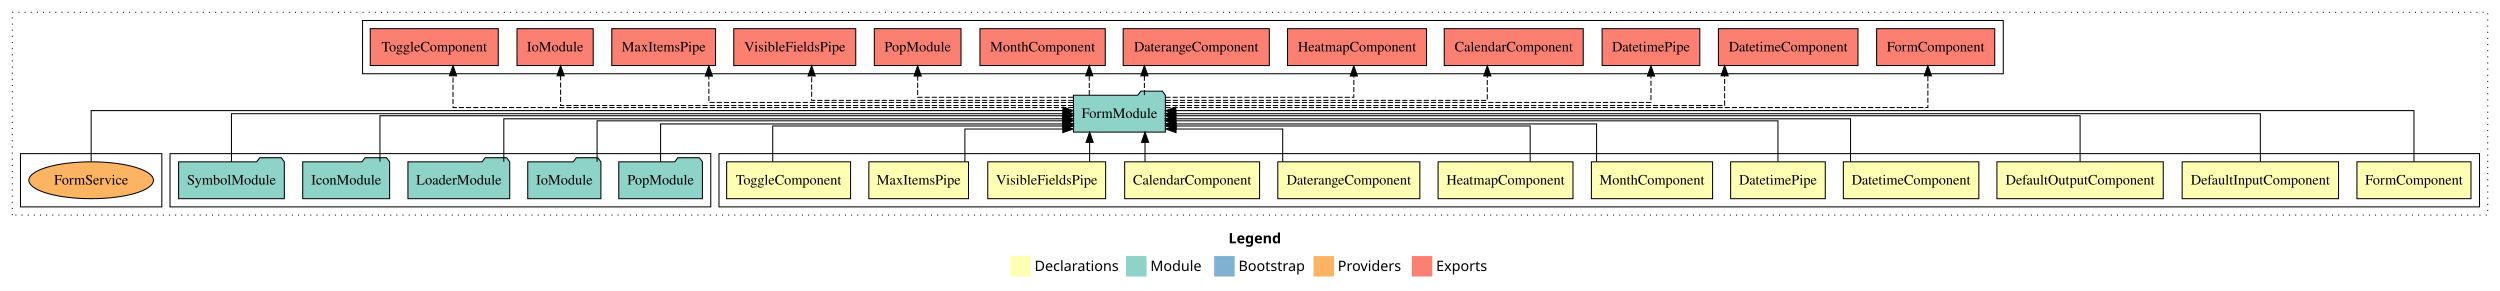
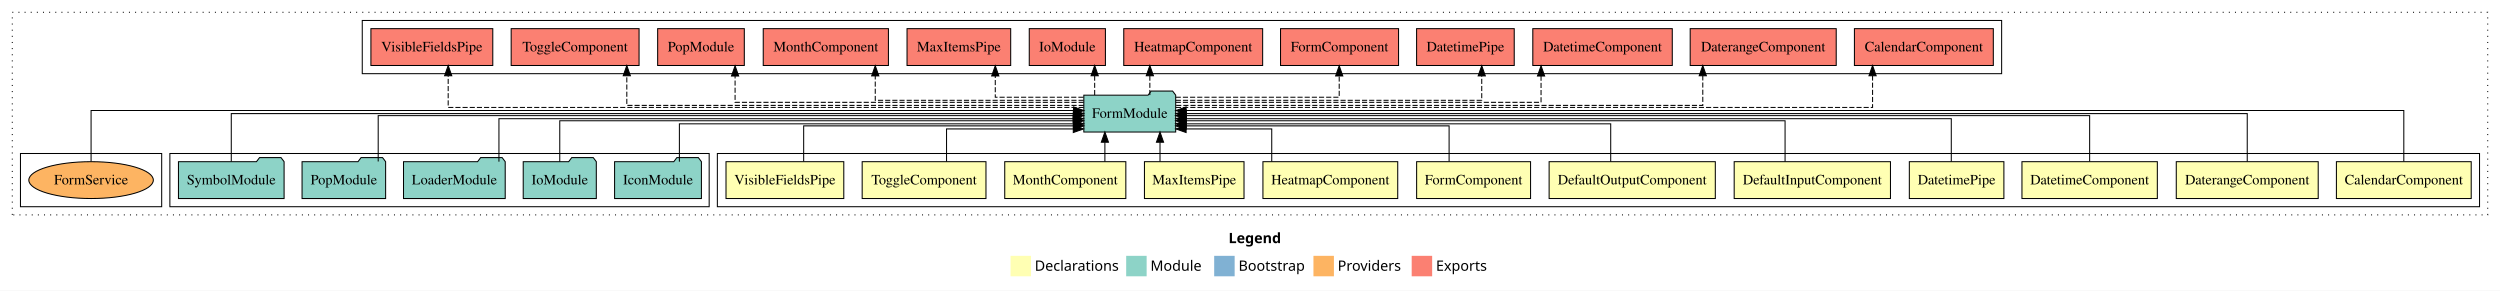
- <svg xmlns="http://www.w3.org/2000/svg" width="2441pt" height="284pt" viewBox="0.00 0.00 2441.00 284.00">
+ <svg xmlns="http://www.w3.org/2000/svg" width="2443pt" height="284pt" viewBox="0.00 0.00 2443.00 284.00">
  <g id="graph0" class="graph" transform="scale(1 1) rotate(0) translate(4 280)">
-     <polygon fill="#ffffff" stroke="transparent" points="-4,4 -4,-280 2437,-280 2437,4 -4,4" />
-     <text text-anchor="start" x="1195.509" y="-42.4" font-family="sans-serif" font-weight="bold" font-size="14.00" fill="#000000">Legend</text>
-     <polygon fill="#ffffb3" stroke="transparent" points="982.5,-10 982.5,-30 1002.5,-30 1002.5,-10 982.5,-10" />
-     <text text-anchor="start" x="1006.129" y="-15.4" font-family="sans-serif" font-size="14.00" fill="#000000">  Declarations</text>
-     <polygon fill="#8dd3c7" stroke="transparent" points="1095.5,-10 1095.5,-30 1115.5,-30 1115.5,-10 1095.5,-10" />
-     <text text-anchor="start" x="1119.225" y="-15.4" font-family="sans-serif" font-size="14.00" fill="#000000">  Module</text>
-     <polygon fill="#80b1d3" stroke="transparent" points="1181.5,-10 1181.5,-30 1201.5,-30 1201.5,-10 1181.5,-10" />
-     <text text-anchor="start" x="1205.281" y="-15.4" font-family="sans-serif" font-size="14.00" fill="#000000">  Bootstrap</text>
-     <polygon fill="#fdb462" stroke="transparent" points="1278.5,-10 1278.5,-30 1298.5,-30 1298.5,-10 1278.5,-10" />
-     <text text-anchor="start" x="1302.173" y="-15.4" font-family="sans-serif" font-size="14.00" fill="#000000">  Providers</text>
-     <polygon fill="#fb8072" stroke="transparent" points="1374.5,-10 1374.5,-30 1394.5,-30 1394.5,-10 1374.5,-10" />
-     <text text-anchor="start" x="1398.226" y="-15.4" font-family="sans-serif" font-size="14.00" fill="#000000">  Exports</text>
+     <polygon fill="#ffffff" stroke="transparent" points="-4,4 -4,-280 2439,-280 2439,4 -4,4" />
+     <text text-anchor="start" x="1196.509" y="-42.4" font-family="sans-serif" font-weight="bold" font-size="14.00" fill="#000000">Legend</text>
+     <polygon fill="#ffffb3" stroke="transparent" points="983.5,-10 983.5,-30 1003.5,-30 1003.5,-10 983.5,-10" />
+     <text text-anchor="start" x="1007.129" y="-15.4" font-family="sans-serif" font-size="14.00" fill="#000000">  Declarations</text>
+     <polygon fill="#8dd3c7" stroke="transparent" points="1096.5,-10 1096.5,-30 1116.5,-30 1116.5,-10 1096.5,-10" />
+     <text text-anchor="start" x="1120.225" y="-15.4" font-family="sans-serif" font-size="14.00" fill="#000000">  Module</text>
+     <polygon fill="#80b1d3" stroke="transparent" points="1182.5,-10 1182.5,-30 1202.5,-30 1202.5,-10 1182.5,-10" />
+     <text text-anchor="start" x="1206.281" y="-15.4" font-family="sans-serif" font-size="14.00" fill="#000000">  Bootstrap</text>
+     <polygon fill="#fdb462" stroke="transparent" points="1279.5,-10 1279.5,-30 1299.5,-30 1299.5,-10 1279.5,-10" />
+     <text text-anchor="start" x="1303.173" y="-15.4" font-family="sans-serif" font-size="14.00" fill="#000000">  Providers</text>
+     <polygon fill="#fb8072" stroke="transparent" points="1375.5,-10 1375.5,-30 1395.5,-30 1395.5,-10 1375.5,-10" />
+     <text text-anchor="start" x="1399.226" y="-15.4" font-family="sans-serif" font-size="14.00" fill="#000000">  Exports</text>
    <g id="clust1" class="cluster">
-       <polygon fill="none" stroke="#000000" stroke-dasharray="1,5" points="8,-70 8,-268 2425,-268 2425,-70 8,-70" />
+       <polygon fill="none" stroke="#000000" stroke-dasharray="1,5" points="8,-70 8,-268 2427,-268 2427,-70 8,-70" />
    </g>
    <g id="clust2" class="cluster">
-       <polygon fill="none" stroke="#000000" points="698,-78 698,-130 2417,-130 2417,-78 698,-78" />
+       <polygon fill="none" stroke="#000000" points="697,-78 697,-130 2419,-130 2419,-78 697,-78" />
    </g>
    <g id="clust15" class="cluster">
-       <polygon fill="none" stroke="#000000" points="162,-78 162,-130 690,-130 690,-78 162,-78" />
+       <polygon fill="none" stroke="#000000" points="162,-78 162,-130 689,-130 689,-78 162,-78" />
    </g>
    <g id="clust16" class="cluster">
      <polygon fill="none" stroke="#000000" points="350,-208 350,-260 1952,-260 1952,-208 350,-208" />
    </g>
    <g id="clust18" class="cluster">
      <polygon fill="none" stroke="#000000" points="16,-78 16,-130 154,-130 154,-78 16,-78" />
    </g>
    <g id="node1" class="node">
-       <polygon fill="#ffffb3" stroke="#000000" points="2408.667,-122 2297.333,-122 2297.333,-86 2408.667,-86 2408.667,-122" />
-       <text text-anchor="middle" x="2353" y="-99.8" font-family="Times,serif" font-size="14.00" fill="#000000">FormComponent</text>
+       <polygon fill="#ffffb3" stroke="#000000" points="2410.864,-122 2279.136,-122 2279.136,-86 2410.864,-86 2410.864,-122" />
+       <text text-anchor="middle" x="2345" y="-99.8" font-family="Times,serif" font-size="14.00" fill="#000000">CalendarComponent</text>
    </g>
    <g id="node13" class="node">
-       <polygon fill="#8dd3c7" stroke="#000000" points="1133.884,-187 1130.884,-191 1109.884,-191 1106.884,-187 1044.116,-187 1044.116,-151 1133.884,-151 1133.884,-187" />
-       <text text-anchor="middle" x="1089" y="-164.8" font-family="Times,serif" font-size="14.00" fill="#000000">FormModule</text>
+       <polygon fill="#8dd3c7" stroke="#000000" points="1144.884,-187 1141.884,-191 1120.884,-191 1117.884,-187 1055.116,-187 1055.116,-151 1144.884,-151 1144.884,-187" />
+       <text text-anchor="middle" x="1100" y="-164.8" font-family="Times,serif" font-size="14.00" fill="#000000">FormModule</text>
    </g>
    <g id="edge1" class="edge">
-       <path fill="none" stroke="#000000" d="M2353,-122.223C2353,-142.365 2353,-172 2353,-172 2353,-172 1143.986,-172 1143.986,-172" />
-       <polygon fill="#000000" stroke="#000000" points="1143.986,-168.5 1133.986,-172 1143.986,-175.5 1143.986,-168.5" />
+       <path fill="none" stroke="#000000" d="M2345,-122.223C2345,-142.365 2345,-172 2345,-172 2345,-172 1155.046,-172 1155.046,-172" />
+       <polygon fill="#000000" stroke="#000000" points="1155.046,-168.5 1145.046,-172 1155.046,-175.5 1155.046,-168.5" />
    </g>
    <g id="node2" class="node">
-       <polygon fill="#ffffb3" stroke="#000000" points="2279.361,-122 2126.639,-122 2126.639,-86 2279.361,-86 2279.361,-122" />
-       <text text-anchor="middle" x="2203" y="-99.8" font-family="Times,serif" font-size="14.00" fill="#000000">DefaultInputComponent</text>
+       <polygon fill="#ffffb3" stroke="#000000" points="2261.349,-122 2122.651,-122 2122.651,-86 2261.349,-86 2261.349,-122" />
+       <text text-anchor="middle" x="2192" y="-99.8" font-family="Times,serif" font-size="14.00" fill="#000000">DaterangeComponent</text>
    </g>
    <g id="edge2" class="edge">
-       <path fill="none" stroke="#000000" d="M2203,-122.106C2203,-141.339 2203,-169 2203,-169 2203,-169 1144.05,-169 1144.05,-169" />
-       <polygon fill="#000000" stroke="#000000" points="1144.05,-165.5 1134.05,-169 1144.05,-172.5 1144.05,-165.5" />
+       <path fill="none" stroke="#000000" d="M2192,-122.106C2192,-141.339 2192,-169 2192,-169 2192,-169 1155.187,-169 1155.187,-169" />
+       <polygon fill="#000000" stroke="#000000" points="1155.187,-165.5 1145.187,-169 1155.187,-172.5 1155.187,-165.5" />
    </g>
    <g id="node3" class="node">
-       <polygon fill="#ffffb3" stroke="#000000" points="2108.198,-122 1945.802,-122 1945.802,-86 2108.198,-86 2108.198,-122" />
-       <text text-anchor="middle" x="2027" y="-99.8" font-family="Times,serif" font-size="14.00" fill="#000000">DefaultOutputComponent</text>
+       <polygon fill="#ffffb3" stroke="#000000" points="2104.146,-122 1971.854,-122 1971.854,-86 2104.146,-86 2104.146,-122" />
+       <text text-anchor="middle" x="2038" y="-99.8" font-family="Times,serif" font-size="14.00" fill="#000000">DatetimeComponent</text>
    </g>
    <g id="edge3" class="edge">
-       <path fill="none" stroke="#000000" d="M2027,-122.222C2027,-140.828 2027,-167 2027,-167 2027,-167 1143.926,-167 1143.926,-167" />
-       <polygon fill="#000000" stroke="#000000" points="1143.926,-163.5 1133.926,-167 1143.926,-170.5 1143.926,-163.5" />
+       <path fill="none" stroke="#000000" d="M2038,-122.222C2038,-140.828 2038,-167 2038,-167 2038,-167 1154.926,-167 1154.926,-167" />
+       <polygon fill="#000000" stroke="#000000" points="1154.926,-163.5 1144.926,-167 1154.926,-170.5 1154.926,-163.5" />
    </g>
    <g id="node4" class="node">
-       <polygon fill="#ffffb3" stroke="#000000" points="1928.146,-122 1795.854,-122 1795.854,-86 1928.146,-86 1928.146,-122" />
-       <text text-anchor="middle" x="1862" y="-99.8" font-family="Times,serif" font-size="14.00" fill="#000000">DatetimeComponent</text>
+       <polygon fill="#ffffb3" stroke="#000000" points="1954.201,-122 1861.799,-122 1861.799,-86 1954.201,-86 1954.201,-122" />
+       <text text-anchor="middle" x="1908" y="-99.8" font-family="Times,serif" font-size="14.00" fill="#000000">DatetimePipe</text>
    </g>
    <g id="edge4" class="edge">
-       <path fill="none" stroke="#000000" d="M1802.875,-122.002C1802.875,-139.675 1802.875,-164 1802.875,-164 1802.875,-164 1143.927,-164 1143.927,-164" />
-       <polygon fill="#000000" stroke="#000000" points="1143.927,-160.5 1133.927,-164 1143.927,-167.5 1143.927,-160.5" />
+       <path fill="none" stroke="#000000" d="M1902.791,-122.002C1902.791,-139.675 1902.791,-164 1902.791,-164 1902.791,-164 1155.171,-164 1155.171,-164" />
+       <polygon fill="#000000" stroke="#000000" points="1155.171,-160.5 1145.171,-164 1155.171,-167.5 1155.171,-160.5" />
    </g>
    <g id="node5" class="node">
-       <polygon fill="#ffffb3" stroke="#000000" points="1778.201,-122 1685.799,-122 1685.799,-86 1778.201,-86 1778.201,-122" />
-       <text text-anchor="middle" x="1732" y="-99.8" font-family="Times,serif" font-size="14.00" fill="#000000">DatetimePipe</text>
+       <polygon fill="#ffffb3" stroke="#000000" points="1843.361,-122 1690.639,-122 1690.639,-86 1843.361,-86 1843.361,-122" />
+       <text text-anchor="middle" x="1767" y="-99.8" font-family="Times,serif" font-size="14.00" fill="#000000">DefaultInputComponent</text>
    </g>
    <g id="edge5" class="edge">
-       <path fill="none" stroke="#000000" d="M1732,-122.034C1732,-139.06 1732,-162 1732,-162 1732,-162 1143.959,-162 1143.959,-162" />
-       <polygon fill="#000000" stroke="#000000" points="1143.959,-158.5 1133.959,-162 1143.959,-165.5 1143.959,-158.5" />
+       <path fill="none" stroke="#000000" d="M1740.372,-122.034C1740.372,-139.06 1740.372,-162 1740.372,-162 1740.372,-162 1155.03,-162 1155.03,-162" />
+       <polygon fill="#000000" stroke="#000000" points="1155.03,-158.5 1145.03,-162 1155.03,-165.5 1155.03,-158.5" />
    </g>
    <g id="node6" class="node">
-       <polygon fill="#ffffb3" stroke="#000000" points="1668.168,-122 1549.832,-122 1549.832,-86 1668.168,-86 1668.168,-122" />
-       <text text-anchor="middle" x="1609" y="-99.8" font-family="Times,serif" font-size="14.00" fill="#000000">MonthComponent</text>
+       <polygon fill="#ffffb3" stroke="#000000" points="1672.198,-122 1509.802,-122 1509.802,-86 1672.198,-86 1672.198,-122" />
+       <text text-anchor="middle" x="1591" y="-99.8" font-family="Times,serif" font-size="14.00" fill="#000000">DefaultOutputComponent</text>
    </g>
    <g id="edge6" class="edge">
-       <path fill="none" stroke="#000000" d="M1554.908,-122.009C1554.908,-138.049 1554.908,-159 1554.908,-159 1554.908,-159 1144.097,-159 1144.097,-159" />
-       <polygon fill="#000000" stroke="#000000" points="1144.097,-155.5 1134.097,-159 1144.097,-162.5 1144.097,-155.5" />
+       <path fill="none" stroke="#000000" d="M1569.987,-122.009C1569.987,-138.049 1569.987,-159 1569.987,-159 1569.987,-159 1155.064,-159 1155.064,-159" />
+       <polygon fill="#000000" stroke="#000000" points="1155.064,-155.5 1145.064,-159 1155.064,-162.5 1155.064,-155.5" />
    </g>
    <g id="node7" class="node">
-       <polygon fill="#ffffb3" stroke="#000000" points="1531.864,-122 1400.136,-122 1400.136,-86 1531.864,-86 1531.864,-122" />
-       <text text-anchor="middle" x="1466" y="-99.8" font-family="Times,serif" font-size="14.00" fill="#000000">HeatmapComponent</text>
+       <polygon fill="#ffffb3" stroke="#000000" points="1491.667,-122 1380.333,-122 1380.333,-86 1491.667,-86 1491.667,-122" />
+       <text text-anchor="middle" x="1436" y="-99.8" font-family="Times,serif" font-size="14.00" fill="#000000">FormComponent</text>
    </g>
    <g id="edge7" class="edge">
-       <path fill="none" stroke="#000000" d="M1490.061,-122.24C1490.061,-137.571 1490.061,-157 1490.061,-157 1490.061,-157 1144.227,-157 1144.227,-157" />
-       <polygon fill="#000000" stroke="#000000" points="1144.227,-153.5 1134.227,-157 1144.227,-160.5 1144.227,-153.5" />
+       <path fill="none" stroke="#000000" d="M1412.061,-122.24C1412.061,-137.571 1412.061,-157 1412.061,-157 1412.061,-157 1155.043,-157 1155.043,-157" />
+       <polygon fill="#000000" stroke="#000000" points="1155.043,-153.5 1145.043,-157 1155.043,-160.5 1155.043,-153.5" />
    </g>
    <g id="node8" class="node">
-       <polygon fill="#ffffb3" stroke="#000000" points="1382.349,-122 1243.651,-122 1243.651,-86 1382.349,-86 1382.349,-122" />
-       <text text-anchor="middle" x="1313" y="-99.8" font-family="Times,serif" font-size="14.00" fill="#000000">DaterangeComponent</text>
+       <polygon fill="#ffffb3" stroke="#000000" points="1361.864,-122 1230.136,-122 1230.136,-86 1361.864,-86 1361.864,-122" />
+       <text text-anchor="middle" x="1296" y="-99.8" font-family="Times,serif" font-size="14.00" fill="#000000">HeatmapComponent</text>
    </g>
    <g id="edge8" class="edge">
-       <path fill="none" stroke="#000000" d="M1248.447,-122.051C1248.447,-136.373 1248.447,-154 1248.447,-154 1248.447,-154 1144.265,-154 1144.265,-154" />
-       <polygon fill="#000000" stroke="#000000" points="1144.265,-150.5 1134.265,-154 1144.264,-157.5 1144.265,-150.5" />
+       <path fill="none" stroke="#000000" d="M1238.743,-122.051C1238.743,-136.373 1238.743,-154 1238.743,-154 1238.743,-154 1155.046,-154 1155.046,-154" />
+       <polygon fill="#000000" stroke="#000000" points="1155.046,-150.5 1145.046,-154 1155.046,-157.5 1155.046,-150.5" />
    </g>
    <g id="node9" class="node">
-       <polygon fill="#ffffb3" stroke="#000000" points="1225.864,-122 1094.136,-122 1094.136,-86 1225.864,-86 1225.864,-122" />
-       <text text-anchor="middle" x="1160" y="-99.8" font-family="Times,serif" font-size="14.00" fill="#000000">CalendarComponent</text>
+       <polygon fill="#ffffb3" stroke="#000000" points="1211.649,-122 1114.351,-122 1114.351,-86 1211.649,-86 1211.649,-122" />
+       <text text-anchor="middle" x="1163" y="-99.8" font-family="Times,serif" font-size="14.00" fill="#000000">MaxItemsPipe</text>
    </g>
    <g id="edge9" class="edge">
-       <path fill="none" stroke="#000000" d="M1114.005,-122.106C1114.005,-122.106 1114.005,-140.991 1114.005,-140.991" />
-       <polygon fill="#000000" stroke="#000000" points="1110.505,-140.991 1114.005,-150.991 1117.505,-140.991 1110.505,-140.991" />
+       <path fill="none" stroke="#000000" d="M1129.559,-122.106C1129.559,-122.106 1129.559,-140.991 1129.559,-140.991" />
+       <polygon fill="#000000" stroke="#000000" points="1126.059,-140.991 1129.559,-150.991 1133.059,-140.991 1126.059,-140.991" />
    </g>
    <g id="node10" class="node">
-       <polygon fill="#ffffb3" stroke="#000000" points="1075.549,-122 960.451,-122 960.451,-86 1075.549,-86 1075.549,-122" />
-       <text text-anchor="middle" x="1018" y="-99.8" font-family="Times,serif" font-size="14.00" fill="#000000">VisibleFieldsPipe</text>
+       <polygon fill="#ffffb3" stroke="#000000" points="1096.168,-122 977.832,-122 977.832,-86 1096.168,-86 1096.168,-122" />
+       <text text-anchor="middle" x="1037" y="-99.8" font-family="Times,serif" font-size="14.00" fill="#000000">MonthComponent</text>
    </g>
    <g id="edge10" class="edge">
-       <path fill="none" stroke="#000000" d="M1059.916,-122.106C1059.916,-122.106 1059.916,-140.991 1059.916,-140.991" />
-       <polygon fill="#000000" stroke="#000000" points="1056.416,-140.991 1059.916,-150.991 1063.416,-140.991 1056.416,-140.991" />
+       <path fill="none" stroke="#000000" d="M1075.696,-122.106C1075.696,-122.106 1075.696,-140.991 1075.696,-140.991" />
+       <polygon fill="#000000" stroke="#000000" points="1072.196,-140.991 1075.696,-150.991 1079.196,-140.991 1072.196,-140.991" />
    </g>
    <g id="node11" class="node">
-       <polygon fill="#ffffb3" stroke="#000000" points="941.649,-122 844.351,-122 844.351,-86 941.649,-86 941.649,-122" />
-       <text text-anchor="middle" x="893" y="-99.8" font-family="Times,serif" font-size="14.00" fill="#000000">MaxItemsPipe</text>
+       <polygon fill="#ffffb3" stroke="#000000" points="959.49,-122 838.51,-122 838.51,-86 959.49,-86 959.49,-122" />
+       <text text-anchor="middle" x="899" y="-99.8" font-family="Times,serif" font-size="14.00" fill="#000000">ToggleComponent</text>
    </g>
    <g id="edge11" class="edge">
-       <path fill="none" stroke="#000000" d="M938.12,-122.051C938.12,-136.373 938.12,-154 938.12,-154 938.12,-154 1033.731,-154 1033.731,-154" />
-       <polygon fill="#000000" stroke="#000000" points="1033.731,-157.5 1043.731,-154 1033.731,-150.5 1033.731,-157.5" />
+       <path fill="none" stroke="#000000" d="M920.961,-122.051C920.961,-136.373 920.961,-154 920.961,-154 920.961,-154 1044.821,-154 1044.821,-154" />
+       <polygon fill="#000000" stroke="#000000" points="1044.821,-157.5 1054.821,-154 1044.821,-150.5 1044.821,-157.5" />
    </g>
    <g id="node12" class="node">
-       <polygon fill="#ffffb3" stroke="#000000" points="826.49,-122 705.51,-122 705.51,-86 826.49,-86 826.49,-122" />
-       <text text-anchor="middle" x="766" y="-99.8" font-family="Times,serif" font-size="14.00" fill="#000000">ToggleComponent</text>
+       <polygon fill="#ffffb3" stroke="#000000" points="820.549,-122 705.451,-122 705.451,-86 820.549,-86 820.549,-122" />
+       <text text-anchor="middle" x="763" y="-99.8" font-family="Times,serif" font-size="14.00" fill="#000000">VisibleFieldsPipe</text>
    </g>
    <g id="edge12" class="edge">
-       <path fill="none" stroke="#000000" d="M750.482,-122.24C750.482,-137.571 750.482,-157 750.482,-157 750.482,-157 1034.047,-157 1034.047,-157" />
-       <polygon fill="#000000" stroke="#000000" points="1034.047,-160.5 1044.047,-157 1034.047,-153.5 1034.047,-160.5" />
+       <path fill="none" stroke="#000000" d="M781.345,-122.24C781.345,-137.571 781.345,-157 781.345,-157 781.345,-157 1045.02,-157 1045.02,-157" />
+       <polygon fill="#000000" stroke="#000000" points="1045.02,-160.5 1055.02,-157 1045.02,-153.5 1045.02,-160.5" />
    </g>
    <g id="node19" class="node">
-       <polygon fill="#fb8072" stroke="#000000" points="1943.666,-252 1828.334,-252 1828.334,-216 1943.666,-216 1943.666,-252" />
-       <text text-anchor="middle" x="1886" y="-229.8" font-family="Times,serif" font-size="14.00" fill="#000000">FormComponent </text>
+       <polygon fill="#fb8072" stroke="#000000" points="1943.864,-252 1808.136,-252 1808.136,-216 1943.864,-216 1943.864,-252" />
+       <text text-anchor="middle" x="1876" y="-229.8" font-family="Times,serif" font-size="14.00" fill="#000000">CalendarComponent </text>
    </g>
    <g id="edge18" class="edge">
-       <path fill="none" stroke="#000000" stroke-dasharray="5,2" d="M1133.988,-175C1301.347,-175 1878.37,-175 1878.37,-175 1878.37,-175 1878.37,-205.977 1878.37,-205.977" />
-       <polygon fill="#000000" stroke="#000000" points="1874.87,-205.977 1878.37,-215.977 1881.87,-205.977 1874.87,-205.977" />
+       <path fill="none" stroke="#000000" stroke-dasharray="5,2" d="M1145.132,-175C1303.717,-175 1825.874,-175 1825.874,-175 1825.874,-175 1825.874,-205.977 1825.874,-205.977" />
+       <polygon fill="#000000" stroke="#000000" points="1822.374,-205.977 1825.874,-215.977 1829.374,-205.977 1822.374,-205.977" />
    </g>
    <g id="node20" class="node">
-       <polygon fill="#fb8072" stroke="#000000" points="1810.145,-252 1673.855,-252 1673.855,-216 1810.145,-216 1810.145,-252" />
-       <text text-anchor="middle" x="1742" y="-229.8" font-family="Times,serif" font-size="14.00" fill="#000000">DatetimeComponent </text>
+       <polygon fill="#fb8072" stroke="#000000" points="1790.349,-252 1647.651,-252 1647.651,-216 1790.349,-216 1790.349,-252" />
+       <text text-anchor="middle" x="1719" y="-229.8" font-family="Times,serif" font-size="14.00" fill="#000000">DaterangeComponent </text>
    </g>
    <g id="edge19" class="edge">
-       <path fill="none" stroke="#000000" stroke-dasharray="5,2" d="M1133.9,-177C1271.798,-177 1679.914,-177 1679.914,-177 1679.914,-177 1679.914,-205.965 1679.914,-205.965" />
-       <polygon fill="#000000" stroke="#000000" points="1676.414,-205.965 1679.914,-215.965 1683.414,-205.965 1676.414,-205.965" />
+       <path fill="none" stroke="#000000" stroke-dasharray="5,2" d="M1145.35,-177C1278.658,-177 1659.962,-177 1659.962,-177 1659.962,-177 1659.962,-205.965 1659.962,-205.965" />
+       <polygon fill="#000000" stroke="#000000" points="1656.462,-205.965 1659.962,-215.965 1663.462,-205.965 1656.462,-205.965" />
    </g>
    <g id="node21" class="node">
-       <polygon fill="#fb8072" stroke="#000000" points="1655.701,-252 1560.299,-252 1560.299,-216 1655.701,-216 1655.701,-252" />
-       <text text-anchor="middle" x="1608" y="-229.8" font-family="Times,serif" font-size="14.00" fill="#000000">DatetimePipe </text>
+       <polygon fill="#fb8072" stroke="#000000" points="1630.145,-252 1493.855,-252 1493.855,-216 1630.145,-216 1630.145,-252" />
+       <text text-anchor="middle" x="1562" y="-229.8" font-family="Times,serif" font-size="14.00" fill="#000000">DatetimeComponent </text>
    </g>
    <g id="edge20" class="edge">
-       <path fill="none" stroke="#000000" stroke-dasharray="5,2" d="M1134.15,-180C1260.419,-180 1608,-180 1608,-180 1608,-180 1608,-205.718 1608,-205.718" />
-       <polygon fill="#000000" stroke="#000000" points="1604.5,-205.718 1608,-215.718 1611.5,-205.718 1604.5,-205.718" />
+       <path fill="none" stroke="#000000" stroke-dasharray="5,2" d="M1144.935,-180C1249.813,-180 1501.914,-180 1501.914,-180 1501.914,-180 1501.914,-205.718 1501.914,-205.718" />
+       <polygon fill="#000000" stroke="#000000" points="1498.414,-205.718 1501.914,-215.718 1505.414,-205.718 1498.414,-205.718" />
    </g>
    <g id="node22" class="node">
-       <polygon fill="#fb8072" stroke="#000000" points="1541.864,-252 1406.136,-252 1406.136,-216 1541.864,-216 1541.864,-252" />
-       <text text-anchor="middle" x="1474" y="-229.8" font-family="Times,serif" font-size="14.00" fill="#000000">CalendarComponent </text>
+       <polygon fill="#fb8072" stroke="#000000" points="1475.701,-252 1380.299,-252 1380.299,-216 1475.701,-216 1475.701,-252" />
+       <text text-anchor="middle" x="1428" y="-229.8" font-family="Times,serif" font-size="14.00" fill="#000000">DatetimePipe </text>
    </g>
    <g id="edge21" class="edge">
-       <path fill="none" stroke="#000000" stroke-dasharray="5,2" d="M1134.128,-182C1230.599,-182 1448.189,-182 1448.189,-182 1448.189,-182 1448.189,-205.813 1448.189,-205.813" />
-       <polygon fill="#000000" stroke="#000000" points="1444.689,-205.813 1448.189,-215.813 1451.689,-205.813 1444.689,-205.813" />
+       <path fill="none" stroke="#000000" stroke-dasharray="5,2" d="M1144.966,-182C1238.199,-182 1443.956,-182 1443.956,-182 1443.956,-182 1443.956,-205.813 1443.956,-205.813" />
+       <polygon fill="#000000" stroke="#000000" points="1440.456,-205.813 1443.956,-215.813 1447.456,-205.813 1440.456,-205.813" />
    </g>
    <g id="node23" class="node">
-       <polygon fill="#fb8072" stroke="#000000" points="1388.864,-252 1253.136,-252 1253.136,-216 1388.864,-216 1388.864,-252" />
-       <text text-anchor="middle" x="1321" y="-229.8" font-family="Times,serif" font-size="14.00" fill="#000000">HeatmapComponent </text>
+       <polygon fill="#fb8072" stroke="#000000" points="1362.666,-252 1247.334,-252 1247.334,-216 1362.666,-216 1362.666,-252" />
+       <text text-anchor="middle" x="1305" y="-229.8" font-family="Times,serif" font-size="14.00" fill="#000000">FormComponent </text>
    </g>
    <g id="edge22" class="edge">
-       <path fill="none" stroke="#000000" stroke-dasharray="5,2" d="M1133.945,-185C1200.598,-185 1317.871,-185 1317.871,-185 1317.871,-185 1317.871,-205.754 1317.871,-205.754" />
-       <polygon fill="#000000" stroke="#000000" points="1314.371,-205.754 1317.871,-215.754 1321.371,-205.754 1314.371,-205.754" />
+       <path fill="none" stroke="#000000" stroke-dasharray="5,2" d="M1144.917,-185C1205.166,-185 1304.675,-185 1304.675,-185 1304.675,-185 1304.675,-205.754 1304.675,-205.754" />
+       <polygon fill="#000000" stroke="#000000" points="1301.175,-205.754 1304.675,-215.754 1308.175,-205.754 1301.175,-205.754" />
    </g>
    <g id="node24" class="node">
-       <polygon fill="#fb8072" stroke="#000000" points="1235.349,-252 1092.651,-252 1092.651,-216 1235.349,-216 1235.349,-252" />
-       <text text-anchor="middle" x="1164" y="-229.8" font-family="Times,serif" font-size="14.00" fill="#000000">DaterangeComponent </text>
+       <polygon fill="#fb8072" stroke="#000000" points="1229.864,-252 1094.136,-252 1094.136,-216 1229.864,-216 1229.864,-252" />
+       <text text-anchor="middle" x="1162" y="-229.8" font-family="Times,serif" font-size="14.00" fill="#000000">HeatmapComponent </text>
    </g>
    <g id="edge23" class="edge">
-       <path fill="none" stroke="#000000" stroke-dasharray="5,2" d="M1113.384,-187.106C1113.384,-187.106 1113.384,-205.991 1113.384,-205.991" />
-       <polygon fill="#000000" stroke="#000000" points="1109.884,-205.991 1113.384,-215.991 1116.884,-205.991 1109.884,-205.991" />
+       <path fill="none" stroke="#000000" stroke-dasharray="5,2" d="M1119.63,-187.106C1119.63,-187.106 1119.63,-205.991 1119.63,-205.991" />
+       <polygon fill="#000000" stroke="#000000" points="1116.13,-205.991 1119.63,-215.991 1123.13,-205.991 1116.13,-205.991" />
    </g>
    <g id="node25" class="node">
-       <polygon fill="#fb8072" stroke="#000000" points="1075.168,-252 952.832,-252 952.832,-216 1075.168,-216 1075.168,-252" />
-       <text text-anchor="middle" x="1014" y="-229.8" font-family="Times,serif" font-size="14.00" fill="#000000">MonthComponent </text>
+       <polygon fill="#fb8072" stroke="#000000" points="1076.211,-252 1001.789,-252 1001.789,-216 1076.211,-216 1076.211,-252" />
+       <text text-anchor="middle" x="1039" y="-229.8" font-family="Times,serif" font-size="14.00" fill="#000000">IoModule </text>
    </g>
    <g id="edge24" class="edge">
-       <path fill="none" stroke="#000000" stroke-dasharray="5,2" d="M1059.571,-187.106C1059.571,-187.106 1059.571,-205.991 1059.571,-205.991" />
-       <polygon fill="#000000" stroke="#000000" points="1056.071,-205.991 1059.571,-215.991 1063.071,-205.991 1056.071,-205.991" />
+       <path fill="none" stroke="#000000" stroke-dasharray="5,2" d="M1065.707,-187.106C1065.707,-187.106 1065.707,-205.991 1065.707,-205.991" />
+       <polygon fill="#000000" stroke="#000000" points="1062.207,-205.991 1065.707,-215.991 1069.207,-205.991 1062.207,-205.991" />
    </g>
    <g id="node26" class="node">
-       <polygon fill="#fb8072" stroke="#000000" points="934.333,-252 849.667,-252 849.667,-216 934.333,-216 934.333,-252" />
-       <text text-anchor="middle" x="892" y="-229.8" font-family="Times,serif" font-size="14.00" fill="#000000">PopModule </text>
+       <polygon fill="#fb8072" stroke="#000000" points="983.648,-252 882.352,-252 882.352,-216 983.648,-216 983.648,-252" />
+       <text text-anchor="middle" x="933" y="-229.8" font-family="Times,serif" font-size="14.00" fill="#000000">MaxItemsPipe </text>
    </g>
    <g id="edge25" class="edge">
-       <path fill="none" stroke="#000000" stroke-dasharray="5,2" d="M1043.804,-185C985.643,-185 892,-185 892,-185 892,-185 892,-205.754 892,-205.754" />
-       <polygon fill="#000000" stroke="#000000" points="888.5,-205.754 892,-215.754 895.5,-205.754 888.5,-205.754" />
+       <path fill="none" stroke="#000000" stroke-dasharray="5,2" d="M1054.773,-185C1016.758,-185 968.581,-185 968.581,-185 968.581,-185 968.581,-205.754 968.581,-205.754" />
+       <polygon fill="#000000" stroke="#000000" points="965.081,-205.754 968.581,-215.754 972.081,-205.754 965.081,-205.754" />
    </g>
    <g id="node27" class="node">
-       <polygon fill="#fb8072" stroke="#000000" points="831.548,-252 712.452,-252 712.452,-216 831.548,-216 831.548,-252" />
-       <text text-anchor="middle" x="772" y="-229.8" font-family="Times,serif" font-size="14.00" fill="#000000">VisibleFieldsPipe </text>
+       <polygon fill="#fb8072" stroke="#000000" points="864.168,-252 741.832,-252 741.832,-216 864.168,-216 864.168,-252" />
+       <text text-anchor="middle" x="803" y="-229.8" font-family="Times,serif" font-size="14.00" fill="#000000">MonthComponent </text>
    </g>
    <g id="edge26" class="edge">
-       <path fill="none" stroke="#000000" stroke-dasharray="5,2" d="M1044.01,-182C960.178,-182 788.489,-182 788.489,-182 788.489,-182 788.489,-205.813 788.489,-205.813" />
-       <polygon fill="#000000" stroke="#000000" points="784.989,-205.813 788.489,-215.813 791.989,-205.813 784.989,-205.813" />
+       <path fill="none" stroke="#000000" stroke-dasharray="5,2" d="M1054.961,-182C983.291,-182 851.294,-182 851.294,-182 851.294,-182 851.294,-205.813 851.294,-205.813" />
+       <polygon fill="#000000" stroke="#000000" points="847.794,-205.813 851.294,-215.813 854.794,-205.813 847.794,-205.813" />
    </g>
    <g id="node28" class="node">
-       <polygon fill="#fb8072" stroke="#000000" points="694.648,-252 593.352,-252 593.352,-216 694.648,-216 694.648,-252" />
-       <text text-anchor="middle" x="644" y="-229.8" font-family="Times,serif" font-size="14.00" fill="#000000">MaxItemsPipe </text>
+       <polygon fill="#fb8072" stroke="#000000" points="723.333,-252 638.667,-252 638.667,-216 723.333,-216 723.333,-252" />
+       <text text-anchor="middle" x="681" y="-229.8" font-family="Times,serif" font-size="14.00" fill="#000000">PopModule </text>
    </g>
    <g id="edge27" class="edge">
-       <path fill="none" stroke="#000000" stroke-dasharray="5,2" d="M1043.793,-180C938.953,-180 688.12,-180 688.12,-180 688.12,-180 688.12,-205.718 688.12,-205.718" />
-       <polygon fill="#000000" stroke="#000000" points="684.62,-205.718 688.12,-215.718 691.62,-205.718 684.62,-205.718" />
+       <path fill="none" stroke="#000000" stroke-dasharray="5,2" d="M1055.003,-180C953.265,-180 714.321,-180 714.321,-180 714.321,-180 714.321,-205.718 714.321,-205.718" />
+       <polygon fill="#000000" stroke="#000000" points="710.821,-205.718 714.321,-215.718 717.821,-205.718 710.821,-205.718" />
    </g>
    <g id="node29" class="node">
-       <polygon fill="#fb8072" stroke="#000000" points="575.211,-252 500.789,-252 500.789,-216 575.211,-216 575.211,-252" />
-       <text text-anchor="middle" x="538" y="-229.8" font-family="Times,serif" font-size="14.00" fill="#000000">IoModule </text>
+       <polygon fill="#fb8072" stroke="#000000" points="620.491,-252 495.509,-252 495.509,-216 620.491,-216 620.491,-252" />
+       <text text-anchor="middle" x="558" y="-229.8" font-family="Times,serif" font-size="14.00" fill="#000000">ToggleComponent </text>
    </g>
    <g id="edge28" class="edge">
-       <path fill="none" stroke="#000000" stroke-dasharray="5,2" d="M1043.885,-177C913.16,-177 543.375,-177 543.375,-177 543.375,-177 543.375,-205.965 543.375,-205.965" />
-       <polygon fill="#000000" stroke="#000000" points="539.875,-205.965 543.375,-215.965 546.875,-205.965 539.875,-205.965" />
+       <path fill="none" stroke="#000000" stroke-dasharray="5,2" d="M1055.081,-177C933.753,-177 608.516,-177 608.516,-177 608.516,-177 608.516,-205.965 608.516,-205.965" />
+       <polygon fill="#000000" stroke="#000000" points="605.016,-205.965 608.516,-215.965 612.016,-205.965 605.016,-205.965" />
    </g>
    <g id="node30" class="node">
-       <polygon fill="#fb8072" stroke="#000000" points="482.491,-252 357.509,-252 357.509,-216 482.491,-216 482.491,-252" />
-       <text text-anchor="middle" x="420" y="-229.8" font-family="Times,serif" font-size="14.00" fill="#000000">ToggleComponent </text>
+       <polygon fill="#fb8072" stroke="#000000" points="477.548,-252 358.452,-252 358.452,-216 477.548,-216 477.548,-252" />
+       <text text-anchor="middle" x="418" y="-229.8" font-family="Times,serif" font-size="14.00" fill="#000000">VisibleFieldsPipe </text>
    </g>
    <g id="edge29" class="edge">
-       <path fill="none" stroke="#000000" stroke-dasharray="5,2" d="M1044.02,-175C896.737,-175 438.325,-175 438.325,-175 438.325,-175 438.325,-205.977 438.325,-205.977" />
-       <polygon fill="#000000" stroke="#000000" points="434.824,-205.977 438.325,-215.977 441.824,-205.977 434.824,-205.977" />
+       <path fill="none" stroke="#000000" stroke-dasharray="5,2" d="M1055.005,-175C905.384,-175 433.964,-175 433.964,-175 433.964,-175 433.964,-205.977 433.964,-205.977" />
+       <polygon fill="#000000" stroke="#000000" points="430.464,-205.977 433.964,-215.977 437.464,-205.977 430.464,-205.977" />
    </g>
    <g id="node14" class="node">
-       <polygon fill="#8dd3c7" stroke="#000000" points="681.833,-122 678.833,-126 657.833,-126 654.833,-122 600.167,-122 600.167,-86 681.833,-86 681.833,-122" />
-       <text text-anchor="middle" x="641" y="-99.8" font-family="Times,serif" font-size="14.00" fill="#000000">PopModule</text>
+       <polygon fill="#8dd3c7" stroke="#000000" points="681.426,-122 678.426,-126 657.426,-126 654.426,-122 596.574,-122 596.574,-86 681.426,-86 681.426,-122" />
+       <text text-anchor="middle" x="639" y="-99.8" font-family="Times,serif" font-size="14.00" fill="#000000">IconModule</text>
    </g>
    <g id="edge13" class="edge">
-       <path fill="none" stroke="#000000" d="M641,-122.009C641,-138.049 641,-159 641,-159 641,-159 1033.993,-159 1033.993,-159" />
-       <polygon fill="#000000" stroke="#000000" points="1033.993,-162.5 1043.993,-159 1033.993,-155.5 1033.993,-162.5" />
+       <path fill="none" stroke="#000000" d="M659.898,-122.009C659.898,-138.049 659.898,-159 659.898,-159 659.898,-159 1044.97,-159 1044.97,-159" />
+       <polygon fill="#000000" stroke="#000000" points="1044.97,-162.5 1054.97,-159 1044.97,-155.5 1044.97,-162.5" />
    </g>
    <g id="node15" class="node">
-       <polygon fill="#8dd3c7" stroke="#000000" points="582.711,-122 579.711,-126 558.711,-126 555.711,-122 511.289,-122 511.289,-86 582.711,-86 582.711,-122" />
-       <text text-anchor="middle" x="547" y="-99.8" font-family="Times,serif" font-size="14.00" fill="#000000">IoModule</text>
+       <polygon fill="#8dd3c7" stroke="#000000" points="578.711,-122 575.711,-126 554.711,-126 551.711,-122 507.289,-122 507.289,-86 578.711,-86 578.711,-122" />
+       <text text-anchor="middle" x="543" y="-99.8" font-family="Times,serif" font-size="14.00" fill="#000000">IoModule</text>
    </g>
    <g id="edge14" class="edge">
-       <path fill="none" stroke="#000000" d="M578.98,-122.034C578.98,-139.06 578.98,-162 578.98,-162 578.98,-162 1033.739,-162 1033.739,-162" />
-       <polygon fill="#000000" stroke="#000000" points="1033.739,-165.5 1043.739,-162 1033.739,-158.5 1033.739,-165.5" />
+       <path fill="none" stroke="#000000" d="M543,-122.034C543,-139.06 543,-162 543,-162 543,-162 1044.89,-162 1044.89,-162" />
+       <polygon fill="#000000" stroke="#000000" points="1044.89,-165.5 1054.89,-162 1044.89,-158.5 1044.89,-165.5" />
    </g>
    <g id="node16" class="node">
-       <polygon fill="#8dd3c7" stroke="#000000" points="493.692,-122 490.692,-126 469.692,-126 466.692,-122 394.308,-122 394.308,-86 493.692,-86 493.692,-122" />
-       <text text-anchor="middle" x="444" y="-99.8" font-family="Times,serif" font-size="14.00" fill="#000000">LoaderModule</text>
+       <polygon fill="#8dd3c7" stroke="#000000" points="489.692,-122 486.692,-126 465.692,-126 462.692,-122 390.308,-122 390.308,-86 489.692,-86 489.692,-122" />
+       <text text-anchor="middle" x="440" y="-99.8" font-family="Times,serif" font-size="14.00" fill="#000000">LoaderModule</text>
    </g>
    <g id="edge15" class="edge">
-       <path fill="none" stroke="#000000" d="M487.921,-122.002C487.921,-139.675 487.921,-164 487.921,-164 487.921,-164 1033.821,-164 1033.821,-164" />
-       <polygon fill="#000000" stroke="#000000" points="1033.821,-167.5 1043.821,-164 1033.821,-160.5 1033.821,-167.5" />
+       <path fill="none" stroke="#000000" d="M483.56,-122.002C483.56,-139.675 483.56,-164 483.56,-164 483.56,-164 1044.672,-164 1044.672,-164" />
+       <polygon fill="#000000" stroke="#000000" points="1044.672,-167.5 1054.672,-164 1044.672,-160.5 1044.672,-167.5" />
    </g>
    <g id="node17" class="node">
-       <polygon fill="#8dd3c7" stroke="#000000" points="376.426,-122 373.426,-126 352.426,-126 349.426,-122 291.574,-122 291.574,-86 376.426,-86 376.426,-122" />
-       <text text-anchor="middle" x="334" y="-99.8" font-family="Times,serif" font-size="14.00" fill="#000000">IconModule</text>
+       <polygon fill="#8dd3c7" stroke="#000000" points="372.833,-122 369.833,-126 348.833,-126 345.833,-122 291.167,-122 291.167,-86 372.833,-86 372.833,-122" />
+       <text text-anchor="middle" x="332" y="-99.8" font-family="Times,serif" font-size="14.00" fill="#000000">PopModule</text>
    </g>
    <g id="edge16" class="edge">
-       <path fill="none" stroke="#000000" d="M366.984,-122.222C366.984,-140.828 366.984,-167 366.984,-167 366.984,-167 1034.107,-167 1034.107,-167" />
-       <polygon fill="#000000" stroke="#000000" points="1034.108,-170.5 1044.107,-167 1034.107,-163.5 1034.108,-170.5" />
+       <path fill="none" stroke="#000000" d="M365.571,-122.222C365.571,-140.828 365.571,-167 365.571,-167 365.571,-167 1044.888,-167 1044.888,-167" />
+       <polygon fill="#000000" stroke="#000000" points="1044.889,-170.5 1054.888,-167 1044.888,-163.5 1044.889,-170.5" />
    </g>
    <g id="node18" class="node">
      <polygon fill="#8dd3c7" stroke="#000000" points="273.614,-122 270.614,-126 249.614,-126 246.614,-122 170.386,-122 170.386,-86 273.614,-86 273.614,-122" />
      <text text-anchor="middle" x="222" y="-99.8" font-family="Times,serif" font-size="14.00" fill="#000000">SymbolModule</text>
    </g>
    <g id="edge17" class="edge">
-       <path fill="none" stroke="#000000" d="M222,-122.106C222,-141.339 222,-169 222,-169 222,-169 1033.91,-169 1033.91,-169" />
-       <polygon fill="#000000" stroke="#000000" points="1033.91,-172.5 1043.91,-169 1033.91,-165.5 1033.91,-172.5" />
+       <path fill="none" stroke="#000000" d="M222,-122.106C222,-141.339 222,-169 222,-169 222,-169 1044.949,-169 1044.949,-169" />
+       <polygon fill="#000000" stroke="#000000" points="1044.949,-172.5 1054.949,-169 1044.949,-165.5 1044.949,-172.5" />
    </g>
    <g id="node31" class="node">
      <ellipse fill="#fdb462" stroke="#000000" cx="85" cy="-104" rx="60.831" ry="18" />
      <text text-anchor="middle" x="85" y="-99.8" font-family="Times,serif" font-size="14.00" fill="#000000">FormService</text>
    </g>
    <g id="edge30" class="edge">
-       <path fill="none" stroke="#000000" d="M85,-122.223C85,-142.365 85,-172 85,-172 85,-172 1033.91,-172 1033.91,-172" />
-       <polygon fill="#000000" stroke="#000000" points="1033.91,-175.5 1043.91,-172 1033.91,-168.5 1033.91,-175.5" />
+       <path fill="none" stroke="#000000" d="M85,-122.223C85,-142.365 85,-172 85,-172 85,-172 1045.077,-172 1045.077,-172" />
+       <polygon fill="#000000" stroke="#000000" points="1045.077,-175.5 1055.077,-172 1045.077,-168.5 1045.077,-175.5" />
    </g>
  </g>
</svg>
